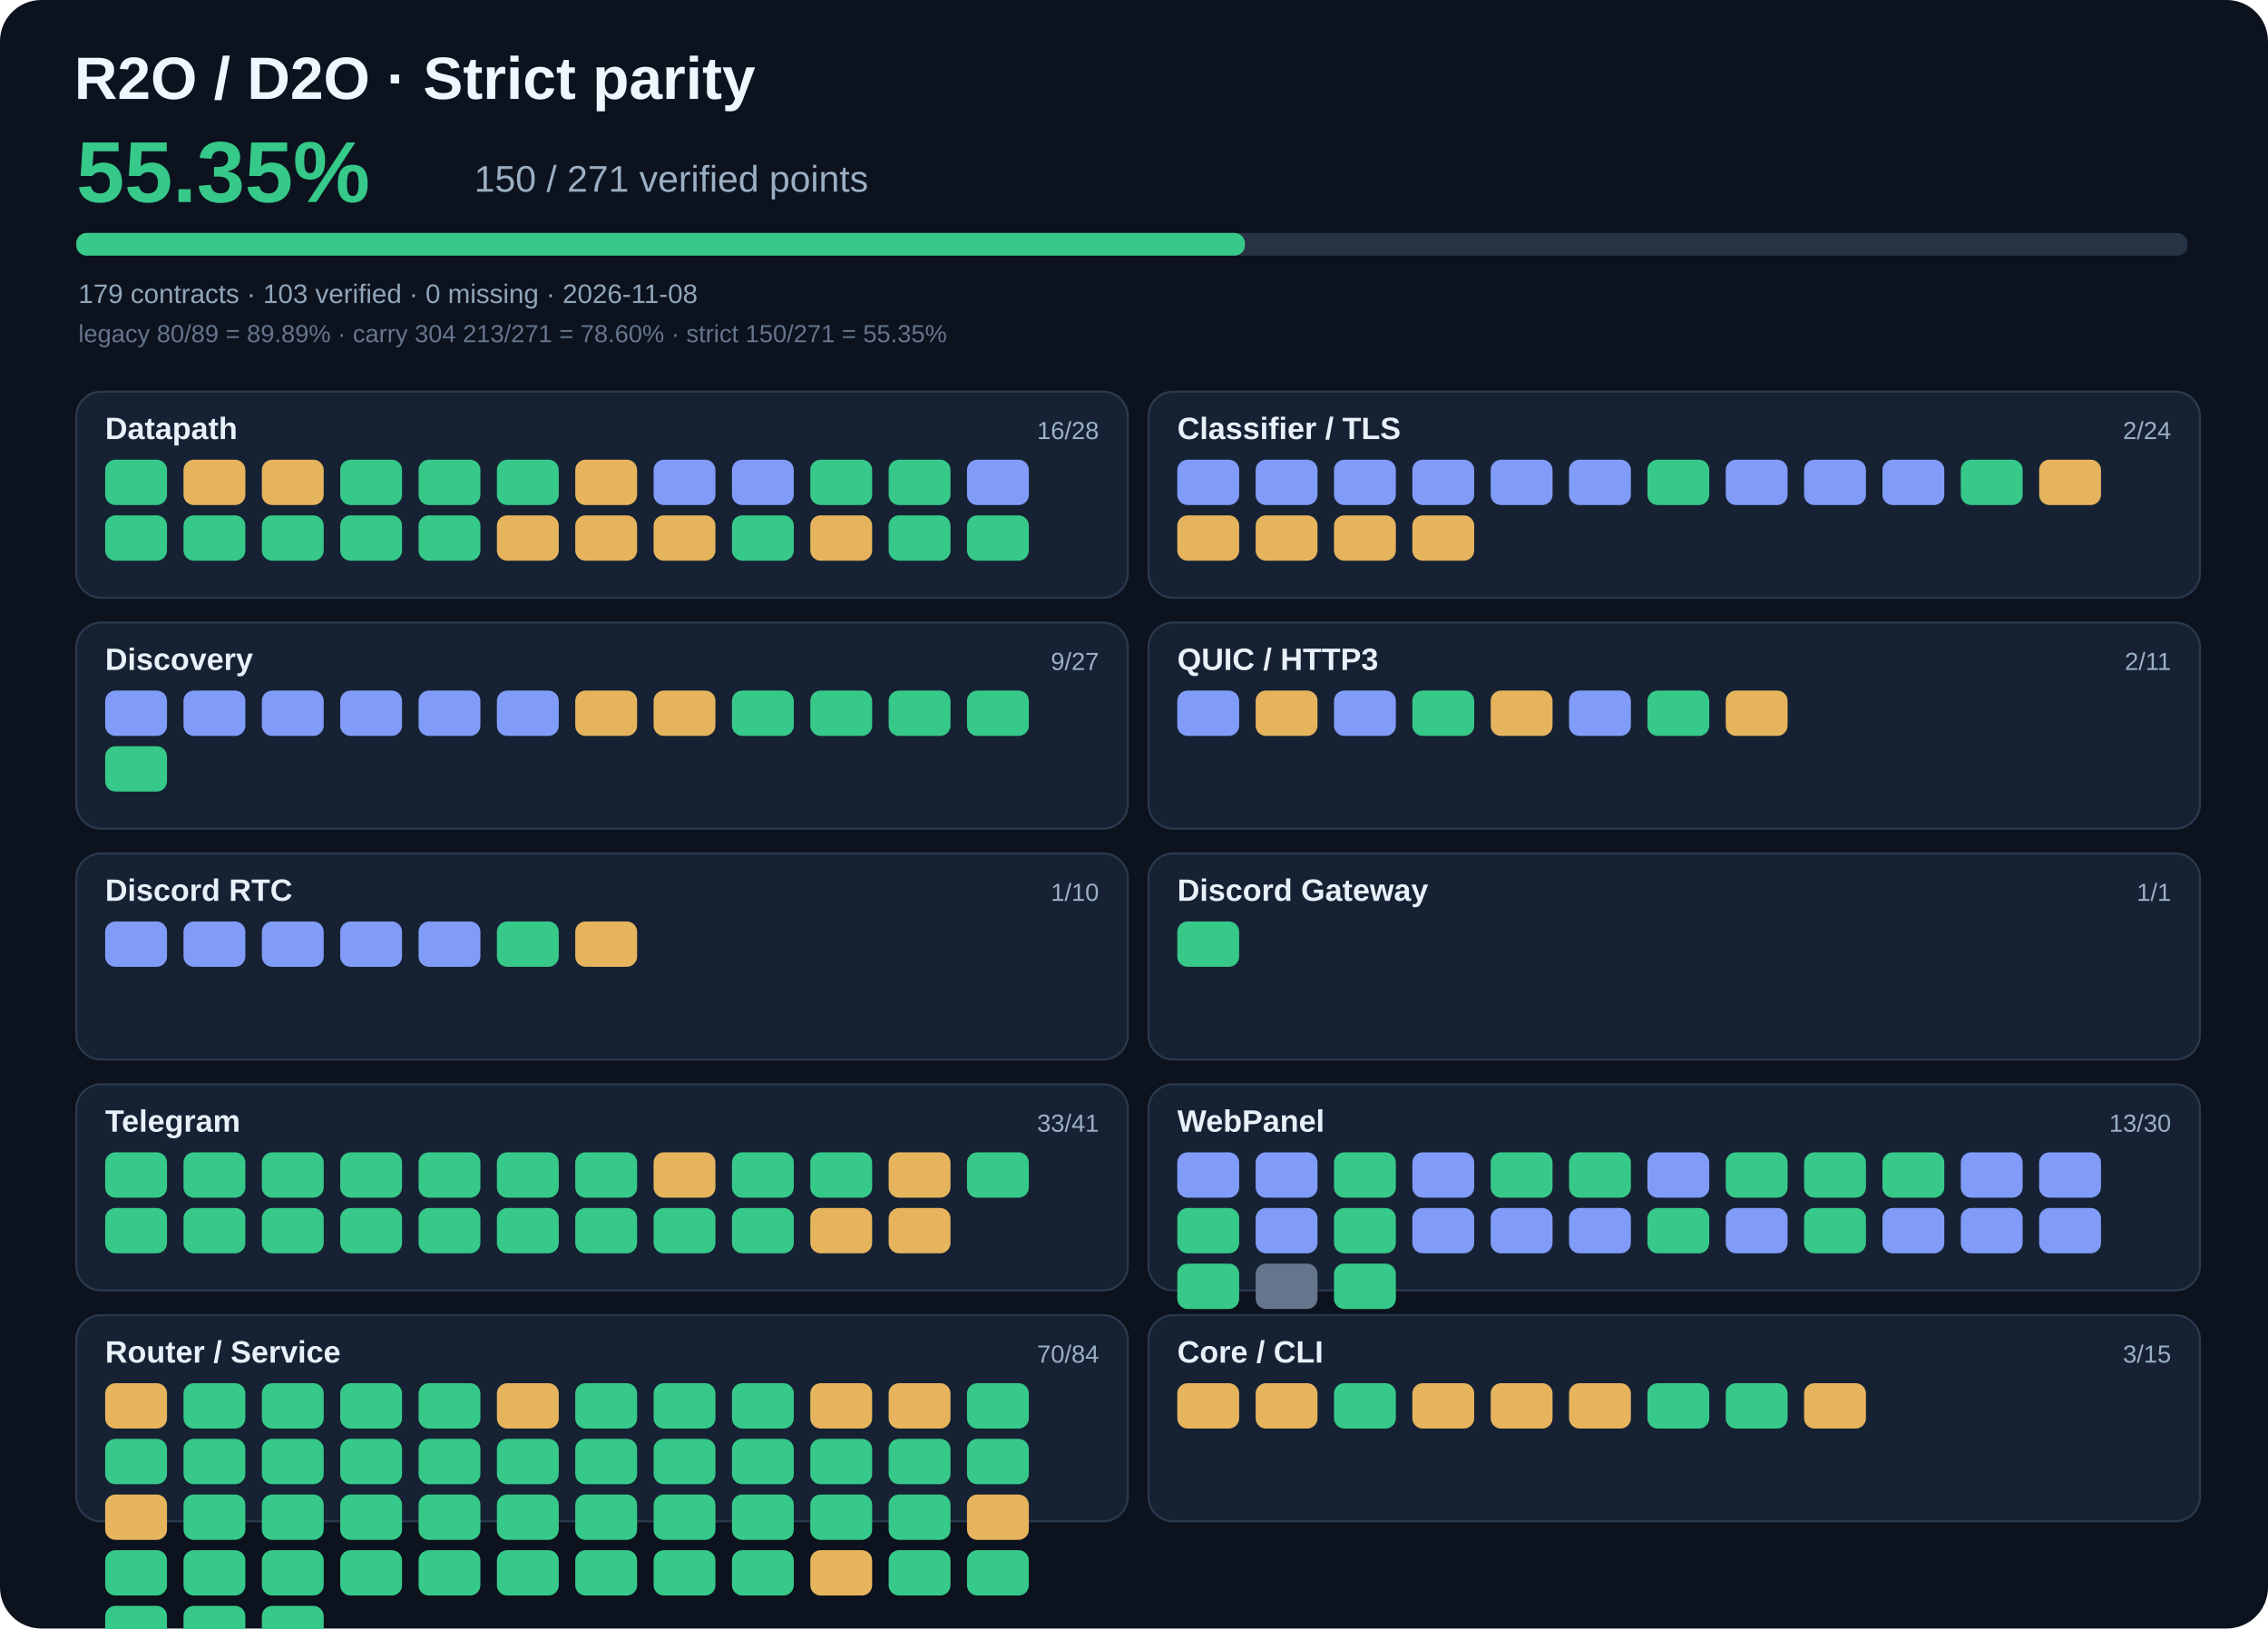
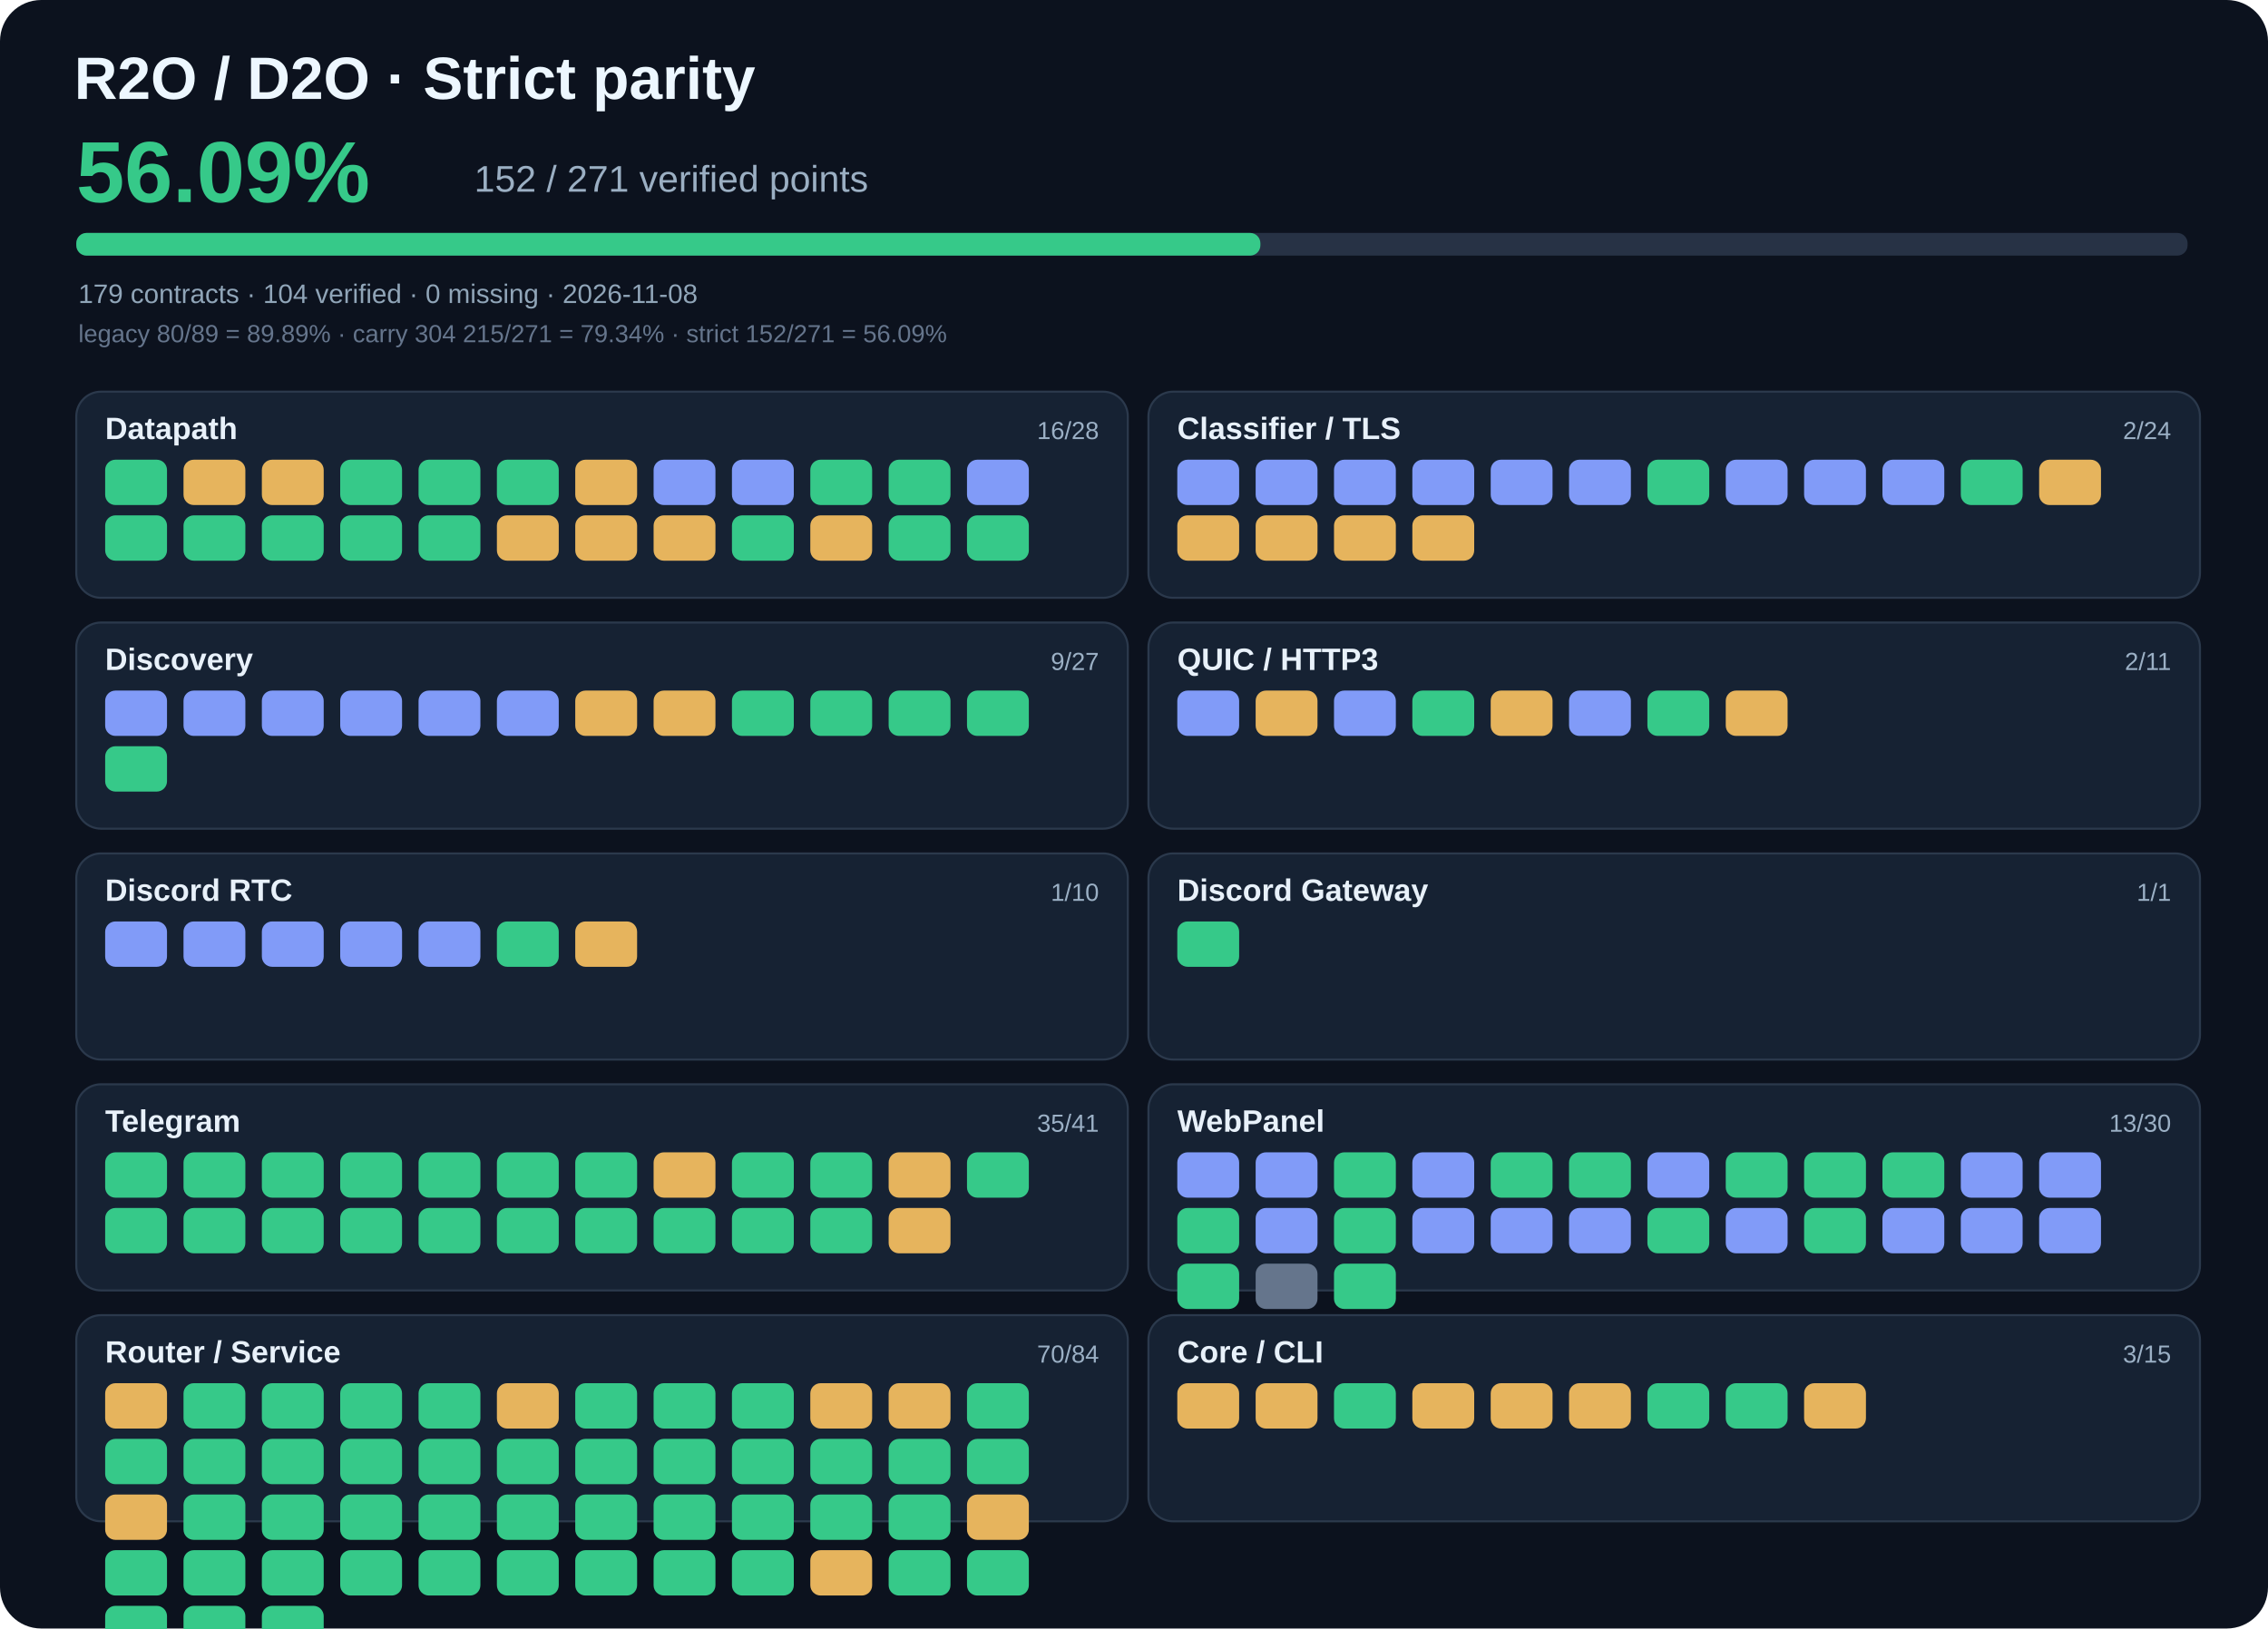
- <svg xmlns="http://www.w3.org/2000/svg" viewBox="0 0 1100 790" width="1100" height="790" role="img" aria-label="R2O strict parity 55.35%">
+ <svg xmlns="http://www.w3.org/2000/svg" viewBox="0 0 1100 790" width="1100" height="790" role="img" aria-label="R2O strict parity 56.09%">
  <rect width="1100" height="790" rx="20" fill="#0c121e" />
  <text x="36" y="48" fill="#edf7ff" font-family="Arial,sans-serif" font-size="29" font-weight="700">R2O / D2O · Strict parity</text>
-   <text x="37" y="98" fill="#36c989" font-family="Arial,sans-serif" font-size="42" font-weight="700">55.35%</text>
-   <text x="230" y="93" fill="#9bafc3" font-family="Arial,sans-serif" font-size="18">150 / 271 verified points</text>
+   <text x="37" y="98" fill="#36c989" font-family="Arial,sans-serif" font-size="42" font-weight="700">56.09%</text>
+   <text x="230" y="93" fill="#9bafc3" font-family="Arial,sans-serif" font-size="18">152 / 271 verified points</text>
  <rect x="37" y="113" width="1024" height="11" rx="5" fill="#273245" />
-   <rect x="37" y="113" width="566.8" height="11" rx="5" fill="#36c989" />
-   <text x="38" y="147" fill="#90a5b8" font-family="Arial,sans-serif" font-size="13">179 contracts · 103 verified · 0 missing · 2026-11-08</text>
-   <text x="38" y="166" fill="#65758c" font-family="Arial,sans-serif" font-size="12">legacy 80/89 = 89.89% · carry 304 213/271 = 78.60% · strict 150/271 = 55.35%</text>
+   <rect x="37" y="113" width="574.3" height="11" rx="5" fill="#36c989" />
+   <text x="38" y="147" fill="#90a5b8" font-family="Arial,sans-serif" font-size="13">179 contracts · 104 verified · 0 missing · 2026-11-08</text>
+   <text x="38" y="166" fill="#65758c" font-family="Arial,sans-serif" font-size="12">legacy 80/89 = 89.89% · carry 304 215/271 = 79.34% · strict 152/271 = 56.09%</text>
  <rect x="37" y="190" width="510" height="100" rx="12" fill="#162233" stroke="#2b394c" />
  <text x="51" y="213" fill="#e8f1fa" font-family="Arial,sans-serif" font-size="15" font-weight="700">Datapath</text>
  <text x="533" y="213" text-anchor="end" fill="#9bb0c5" font-family="Arial,sans-serif" font-size="12">16/28</text>
  <rect x="51" y="223" width="30" height="22" rx="5" fill="#36c989" />
  <rect x="89" y="223" width="30" height="22" rx="5" fill="#e6b45d" />
  <rect x="127" y="223" width="30" height="22" rx="5" fill="#e6b45d" />
  <rect x="165" y="223" width="30" height="22" rx="5" fill="#36c989" />
  <rect x="203" y="223" width="30" height="22" rx="5" fill="#36c989" />
  <rect x="241" y="223" width="30" height="22" rx="5" fill="#36c989" />
  <rect x="279" y="223" width="30" height="22" rx="5" fill="#e6b45d" />
  <rect x="317" y="223" width="30" height="22" rx="5" fill="#819bf8" />
  <rect x="355" y="223" width="30" height="22" rx="5" fill="#819bf8" />
  <rect x="393" y="223" width="30" height="22" rx="5" fill="#36c989" />
  <rect x="431" y="223" width="30" height="22" rx="5" fill="#36c989" />
  <rect x="469" y="223" width="30" height="22" rx="5" fill="#819bf8" />
  <rect x="51" y="250" width="30" height="22" rx="5" fill="#36c989" />
  <rect x="89" y="250" width="30" height="22" rx="5" fill="#36c989" />
  <rect x="127" y="250" width="30" height="22" rx="5" fill="#36c989" />
  <rect x="165" y="250" width="30" height="22" rx="5" fill="#36c989" />
  <rect x="203" y="250" width="30" height="22" rx="5" fill="#36c989" />
  <rect x="241" y="250" width="30" height="22" rx="5" fill="#e6b45d" />
  <rect x="279" y="250" width="30" height="22" rx="5" fill="#e6b45d" />
  <rect x="317" y="250" width="30" height="22" rx="5" fill="#e6b45d" />
  <rect x="355" y="250" width="30" height="22" rx="5" fill="#36c989" />
  <rect x="393" y="250" width="30" height="22" rx="5" fill="#e6b45d" />
  <rect x="431" y="250" width="30" height="22" rx="5" fill="#36c989" />
  <rect x="469" y="250" width="30" height="22" rx="5" fill="#36c989" />
  <rect x="557" y="190" width="510" height="100" rx="12" fill="#162233" stroke="#2b394c" />
  <text x="571" y="213" fill="#e8f1fa" font-family="Arial,sans-serif" font-size="15" font-weight="700">Classifier / TLS</text>
  <text x="1053" y="213" text-anchor="end" fill="#9bb0c5" font-family="Arial,sans-serif" font-size="12">2/24</text>
  <rect x="571" y="223" width="30" height="22" rx="5" fill="#819bf8" />
  <rect x="609" y="223" width="30" height="22" rx="5" fill="#819bf8" />
  <rect x="647" y="223" width="30" height="22" rx="5" fill="#819bf8" />
  <rect x="685" y="223" width="30" height="22" rx="5" fill="#819bf8" />
  <rect x="723" y="223" width="30" height="22" rx="5" fill="#819bf8" />
  <rect x="761" y="223" width="30" height="22" rx="5" fill="#819bf8" />
  <rect x="799" y="223" width="30" height="22" rx="5" fill="#36c989" />
  <rect x="837" y="223" width="30" height="22" rx="5" fill="#819bf8" />
  <rect x="875" y="223" width="30" height="22" rx="5" fill="#819bf8" />
  <rect x="913" y="223" width="30" height="22" rx="5" fill="#819bf8" />
  <rect x="951" y="223" width="30" height="22" rx="5" fill="#36c989" />
  <rect x="989" y="223" width="30" height="22" rx="5" fill="#e6b45d" />
  <rect x="571" y="250" width="30" height="22" rx="5" fill="#e6b45d" />
  <rect x="609" y="250" width="30" height="22" rx="5" fill="#e6b45d" />
  <rect x="647" y="250" width="30" height="22" rx="5" fill="#e6b45d" />
  <rect x="685" y="250" width="30" height="22" rx="5" fill="#e6b45d" />
  <rect x="37" y="302" width="510" height="100" rx="12" fill="#162233" stroke="#2b394c" />
  <text x="51" y="325" fill="#e8f1fa" font-family="Arial,sans-serif" font-size="15" font-weight="700">Discovery</text>
  <text x="533" y="325" text-anchor="end" fill="#9bb0c5" font-family="Arial,sans-serif" font-size="12">9/27</text>
  <rect x="51" y="335" width="30" height="22" rx="5" fill="#819bf8" />
  <rect x="89" y="335" width="30" height="22" rx="5" fill="#819bf8" />
  <rect x="127" y="335" width="30" height="22" rx="5" fill="#819bf8" />
  <rect x="165" y="335" width="30" height="22" rx="5" fill="#819bf8" />
  <rect x="203" y="335" width="30" height="22" rx="5" fill="#819bf8" />
  <rect x="241" y="335" width="30" height="22" rx="5" fill="#819bf8" />
  <rect x="279" y="335" width="30" height="22" rx="5" fill="#e6b45d" />
  <rect x="317" y="335" width="30" height="22" rx="5" fill="#e6b45d" />
  <rect x="355" y="335" width="30" height="22" rx="5" fill="#36c989" />
  <rect x="393" y="335" width="30" height="22" rx="5" fill="#36c989" />
  <rect x="431" y="335" width="30" height="22" rx="5" fill="#36c989" />
  <rect x="469" y="335" width="30" height="22" rx="5" fill="#36c989" />
  <rect x="51" y="362" width="30" height="22" rx="5" fill="#36c989" />
  <rect x="557" y="302" width="510" height="100" rx="12" fill="#162233" stroke="#2b394c" />
  <text x="571" y="325" fill="#e8f1fa" font-family="Arial,sans-serif" font-size="15" font-weight="700">QUIC / HTTP3</text>
  <text x="1053" y="325" text-anchor="end" fill="#9bb0c5" font-family="Arial,sans-serif" font-size="12">2/11</text>
  <rect x="571" y="335" width="30" height="22" rx="5" fill="#819bf8" />
  <rect x="609" y="335" width="30" height="22" rx="5" fill="#e6b45d" />
  <rect x="647" y="335" width="30" height="22" rx="5" fill="#819bf8" />
  <rect x="685" y="335" width="30" height="22" rx="5" fill="#36c989" />
  <rect x="723" y="335" width="30" height="22" rx="5" fill="#e6b45d" />
  <rect x="761" y="335" width="30" height="22" rx="5" fill="#819bf8" />
  <rect x="799" y="335" width="30" height="22" rx="5" fill="#36c989" />
  <rect x="837" y="335" width="30" height="22" rx="5" fill="#e6b45d" />
  <rect x="37" y="414" width="510" height="100" rx="12" fill="#162233" stroke="#2b394c" />
  <text x="51" y="437" fill="#e8f1fa" font-family="Arial,sans-serif" font-size="15" font-weight="700">Discord RTC</text>
  <text x="533" y="437" text-anchor="end" fill="#9bb0c5" font-family="Arial,sans-serif" font-size="12">1/10</text>
  <rect x="51" y="447" width="30" height="22" rx="5" fill="#819bf8" />
  <rect x="89" y="447" width="30" height="22" rx="5" fill="#819bf8" />
  <rect x="127" y="447" width="30" height="22" rx="5" fill="#819bf8" />
  <rect x="165" y="447" width="30" height="22" rx="5" fill="#819bf8" />
  <rect x="203" y="447" width="30" height="22" rx="5" fill="#819bf8" />
  <rect x="241" y="447" width="30" height="22" rx="5" fill="#36c989" />
  <rect x="279" y="447" width="30" height="22" rx="5" fill="#e6b45d" />
  <rect x="557" y="414" width="510" height="100" rx="12" fill="#162233" stroke="#2b394c" />
  <text x="571" y="437" fill="#e8f1fa" font-family="Arial,sans-serif" font-size="15" font-weight="700">Discord Gateway</text>
  <text x="1053" y="437" text-anchor="end" fill="#9bb0c5" font-family="Arial,sans-serif" font-size="12">1/1</text>
  <rect x="571" y="447" width="30" height="22" rx="5" fill="#36c989" />
  <rect x="37" y="526" width="510" height="100" rx="12" fill="#162233" stroke="#2b394c" />
  <text x="51" y="549" fill="#e8f1fa" font-family="Arial,sans-serif" font-size="15" font-weight="700">Telegram</text>
-   <text x="533" y="549" text-anchor="end" fill="#9bb0c5" font-family="Arial,sans-serif" font-size="12">33/41</text>
+   <text x="533" y="549" text-anchor="end" fill="#9bb0c5" font-family="Arial,sans-serif" font-size="12">35/41</text>
  <rect x="51" y="559" width="30" height="22" rx="5" fill="#36c989" />
  <rect x="89" y="559" width="30" height="22" rx="5" fill="#36c989" />
  <rect x="127" y="559" width="30" height="22" rx="5" fill="#36c989" />
  <rect x="165" y="559" width="30" height="22" rx="5" fill="#36c989" />
  <rect x="203" y="559" width="30" height="22" rx="5" fill="#36c989" />
  <rect x="241" y="559" width="30" height="22" rx="5" fill="#36c989" />
  <rect x="279" y="559" width="30" height="22" rx="5" fill="#36c989" />
  <rect x="317" y="559" width="30" height="22" rx="5" fill="#e6b45d" />
  <rect x="355" y="559" width="30" height="22" rx="5" fill="#36c989" />
  <rect x="393" y="559" width="30" height="22" rx="5" fill="#36c989" />
  <rect x="431" y="559" width="30" height="22" rx="5" fill="#e6b45d" />
  <rect x="469" y="559" width="30" height="22" rx="5" fill="#36c989" />
  <rect x="51" y="586" width="30" height="22" rx="5" fill="#36c989" />
  <rect x="89" y="586" width="30" height="22" rx="5" fill="#36c989" />
  <rect x="127" y="586" width="30" height="22" rx="5" fill="#36c989" />
  <rect x="165" y="586" width="30" height="22" rx="5" fill="#36c989" />
  <rect x="203" y="586" width="30" height="22" rx="5" fill="#36c989" />
  <rect x="241" y="586" width="30" height="22" rx="5" fill="#36c989" />
  <rect x="279" y="586" width="30" height="22" rx="5" fill="#36c989" />
  <rect x="317" y="586" width="30" height="22" rx="5" fill="#36c989" />
  <rect x="355" y="586" width="30" height="22" rx="5" fill="#36c989" />
-   <rect x="393" y="586" width="30" height="22" rx="5" fill="#e6b45d" />
+   <rect x="393" y="586" width="30" height="22" rx="5" fill="#36c989" />
  <rect x="431" y="586" width="30" height="22" rx="5" fill="#e6b45d" />
  <rect x="557" y="526" width="510" height="100" rx="12" fill="#162233" stroke="#2b394c" />
  <text x="571" y="549" fill="#e8f1fa" font-family="Arial,sans-serif" font-size="15" font-weight="700">WebPanel</text>
  <text x="1053" y="549" text-anchor="end" fill="#9bb0c5" font-family="Arial,sans-serif" font-size="12">13/30</text>
  <rect x="571" y="559" width="30" height="22" rx="5" fill="#819bf8" />
  <rect x="609" y="559" width="30" height="22" rx="5" fill="#819bf8" />
  <rect x="647" y="559" width="30" height="22" rx="5" fill="#36c989" />
  <rect x="685" y="559" width="30" height="22" rx="5" fill="#819bf8" />
  <rect x="723" y="559" width="30" height="22" rx="5" fill="#36c989" />
  <rect x="761" y="559" width="30" height="22" rx="5" fill="#36c989" />
  <rect x="799" y="559" width="30" height="22" rx="5" fill="#819bf8" />
  <rect x="837" y="559" width="30" height="22" rx="5" fill="#36c989" />
  <rect x="875" y="559" width="30" height="22" rx="5" fill="#36c989" />
  <rect x="913" y="559" width="30" height="22" rx="5" fill="#36c989" />
  <rect x="951" y="559" width="30" height="22" rx="5" fill="#819bf8" />
  <rect x="989" y="559" width="30" height="22" rx="5" fill="#819bf8" />
  <rect x="571" y="586" width="30" height="22" rx="5" fill="#36c989" />
  <rect x="609" y="586" width="30" height="22" rx="5" fill="#819bf8" />
  <rect x="647" y="586" width="30" height="22" rx="5" fill="#36c989" />
  <rect x="685" y="586" width="30" height="22" rx="5" fill="#819bf8" />
  <rect x="723" y="586" width="30" height="22" rx="5" fill="#819bf8" />
  <rect x="761" y="586" width="30" height="22" rx="5" fill="#819bf8" />
  <rect x="799" y="586" width="30" height="22" rx="5" fill="#36c989" />
  <rect x="837" y="586" width="30" height="22" rx="5" fill="#819bf8" />
  <rect x="875" y="586" width="30" height="22" rx="5" fill="#36c989" />
  <rect x="913" y="586" width="30" height="22" rx="5" fill="#819bf8" />
  <rect x="951" y="586" width="30" height="22" rx="5" fill="#819bf8" />
  <rect x="989" y="586" width="30" height="22" rx="5" fill="#819bf8" />
  <rect x="571" y="613" width="30" height="22" rx="5" fill="#36c989" />
  <rect x="609" y="613" width="30" height="22" rx="5" fill="#65758c" />
  <rect x="647" y="613" width="30" height="22" rx="5" fill="#36c989" />
  <rect x="37" y="638" width="510" height="100" rx="12" fill="#162233" stroke="#2b394c" />
  <text x="51" y="661" fill="#e8f1fa" font-family="Arial,sans-serif" font-size="15" font-weight="700">Router / Service</text>
  <text x="533" y="661" text-anchor="end" fill="#9bb0c5" font-family="Arial,sans-serif" font-size="12">70/84</text>
  <rect x="51" y="671" width="30" height="22" rx="5" fill="#e6b45d" />
  <rect x="89" y="671" width="30" height="22" rx="5" fill="#36c989" />
  <rect x="127" y="671" width="30" height="22" rx="5" fill="#36c989" />
  <rect x="165" y="671" width="30" height="22" rx="5" fill="#36c989" />
  <rect x="203" y="671" width="30" height="22" rx="5" fill="#36c989" />
  <rect x="241" y="671" width="30" height="22" rx="5" fill="#e6b45d" />
  <rect x="279" y="671" width="30" height="22" rx="5" fill="#36c989" />
  <rect x="317" y="671" width="30" height="22" rx="5" fill="#36c989" />
  <rect x="355" y="671" width="30" height="22" rx="5" fill="#36c989" />
  <rect x="393" y="671" width="30" height="22" rx="5" fill="#e6b45d" />
  <rect x="431" y="671" width="30" height="22" rx="5" fill="#e6b45d" />
  <rect x="469" y="671" width="30" height="22" rx="5" fill="#36c989" />
  <rect x="51" y="698" width="30" height="22" rx="5" fill="#36c989" />
  <rect x="89" y="698" width="30" height="22" rx="5" fill="#36c989" />
  <rect x="127" y="698" width="30" height="22" rx="5" fill="#36c989" />
  <rect x="165" y="698" width="30" height="22" rx="5" fill="#36c989" />
  <rect x="203" y="698" width="30" height="22" rx="5" fill="#36c989" />
  <rect x="241" y="698" width="30" height="22" rx="5" fill="#36c989" />
  <rect x="279" y="698" width="30" height="22" rx="5" fill="#36c989" />
  <rect x="317" y="698" width="30" height="22" rx="5" fill="#36c989" />
  <rect x="355" y="698" width="30" height="22" rx="5" fill="#36c989" />
  <rect x="393" y="698" width="30" height="22" rx="5" fill="#36c989" />
  <rect x="431" y="698" width="30" height="22" rx="5" fill="#36c989" />
  <rect x="469" y="698" width="30" height="22" rx="5" fill="#36c989" />
  <rect x="51" y="725" width="30" height="22" rx="5" fill="#e6b45d" />
  <rect x="89" y="725" width="30" height="22" rx="5" fill="#36c989" />
  <rect x="127" y="725" width="30" height="22" rx="5" fill="#36c989" />
  <rect x="165" y="725" width="30" height="22" rx="5" fill="#36c989" />
  <rect x="203" y="725" width="30" height="22" rx="5" fill="#36c989" />
  <rect x="241" y="725" width="30" height="22" rx="5" fill="#36c989" />
  <rect x="279" y="725" width="30" height="22" rx="5" fill="#36c989" />
  <rect x="317" y="725" width="30" height="22" rx="5" fill="#36c989" />
  <rect x="355" y="725" width="30" height="22" rx="5" fill="#36c989" />
  <rect x="393" y="725" width="30" height="22" rx="5" fill="#36c989" />
  <rect x="431" y="725" width="30" height="22" rx="5" fill="#36c989" />
  <rect x="469" y="725" width="30" height="22" rx="5" fill="#e6b45d" />
  <rect x="51" y="752" width="30" height="22" rx="5" fill="#36c989" />
  <rect x="89" y="752" width="30" height="22" rx="5" fill="#36c989" />
  <rect x="127" y="752" width="30" height="22" rx="5" fill="#36c989" />
  <rect x="165" y="752" width="30" height="22" rx="5" fill="#36c989" />
  <rect x="203" y="752" width="30" height="22" rx="5" fill="#36c989" />
  <rect x="241" y="752" width="30" height="22" rx="5" fill="#36c989" />
  <rect x="279" y="752" width="30" height="22" rx="5" fill="#36c989" />
  <rect x="317" y="752" width="30" height="22" rx="5" fill="#36c989" />
  <rect x="355" y="752" width="30" height="22" rx="5" fill="#36c989" />
  <rect x="393" y="752" width="30" height="22" rx="5" fill="#e6b45d" />
  <rect x="431" y="752" width="30" height="22" rx="5" fill="#36c989" />
  <rect x="469" y="752" width="30" height="22" rx="5" fill="#36c989" />
  <rect x="51" y="779" width="30" height="22" rx="5" fill="#36c989" />
  <rect x="89" y="779" width="30" height="22" rx="5" fill="#36c989" />
  <rect x="127" y="779" width="30" height="22" rx="5" fill="#36c989" />
  <rect x="557" y="638" width="510" height="100" rx="12" fill="#162233" stroke="#2b394c" />
  <text x="571" y="661" fill="#e8f1fa" font-family="Arial,sans-serif" font-size="15" font-weight="700">Core / CLI</text>
  <text x="1053" y="661" text-anchor="end" fill="#9bb0c5" font-family="Arial,sans-serif" font-size="12">3/15</text>
  <rect x="571" y="671" width="30" height="22" rx="5" fill="#e6b45d" />
  <rect x="609" y="671" width="30" height="22" rx="5" fill="#e6b45d" />
  <rect x="647" y="671" width="30" height="22" rx="5" fill="#36c989" />
  <rect x="685" y="671" width="30" height="22" rx="5" fill="#e6b45d" />
  <rect x="723" y="671" width="30" height="22" rx="5" fill="#e6b45d" />
  <rect x="761" y="671" width="30" height="22" rx="5" fill="#e6b45d" />
  <rect x="799" y="671" width="30" height="22" rx="5" fill="#36c989" />
  <rect x="837" y="671" width="30" height="22" rx="5" fill="#36c989" />
  <rect x="875" y="671" width="30" height="22" rx="5" fill="#e6b45d" />
</svg>
